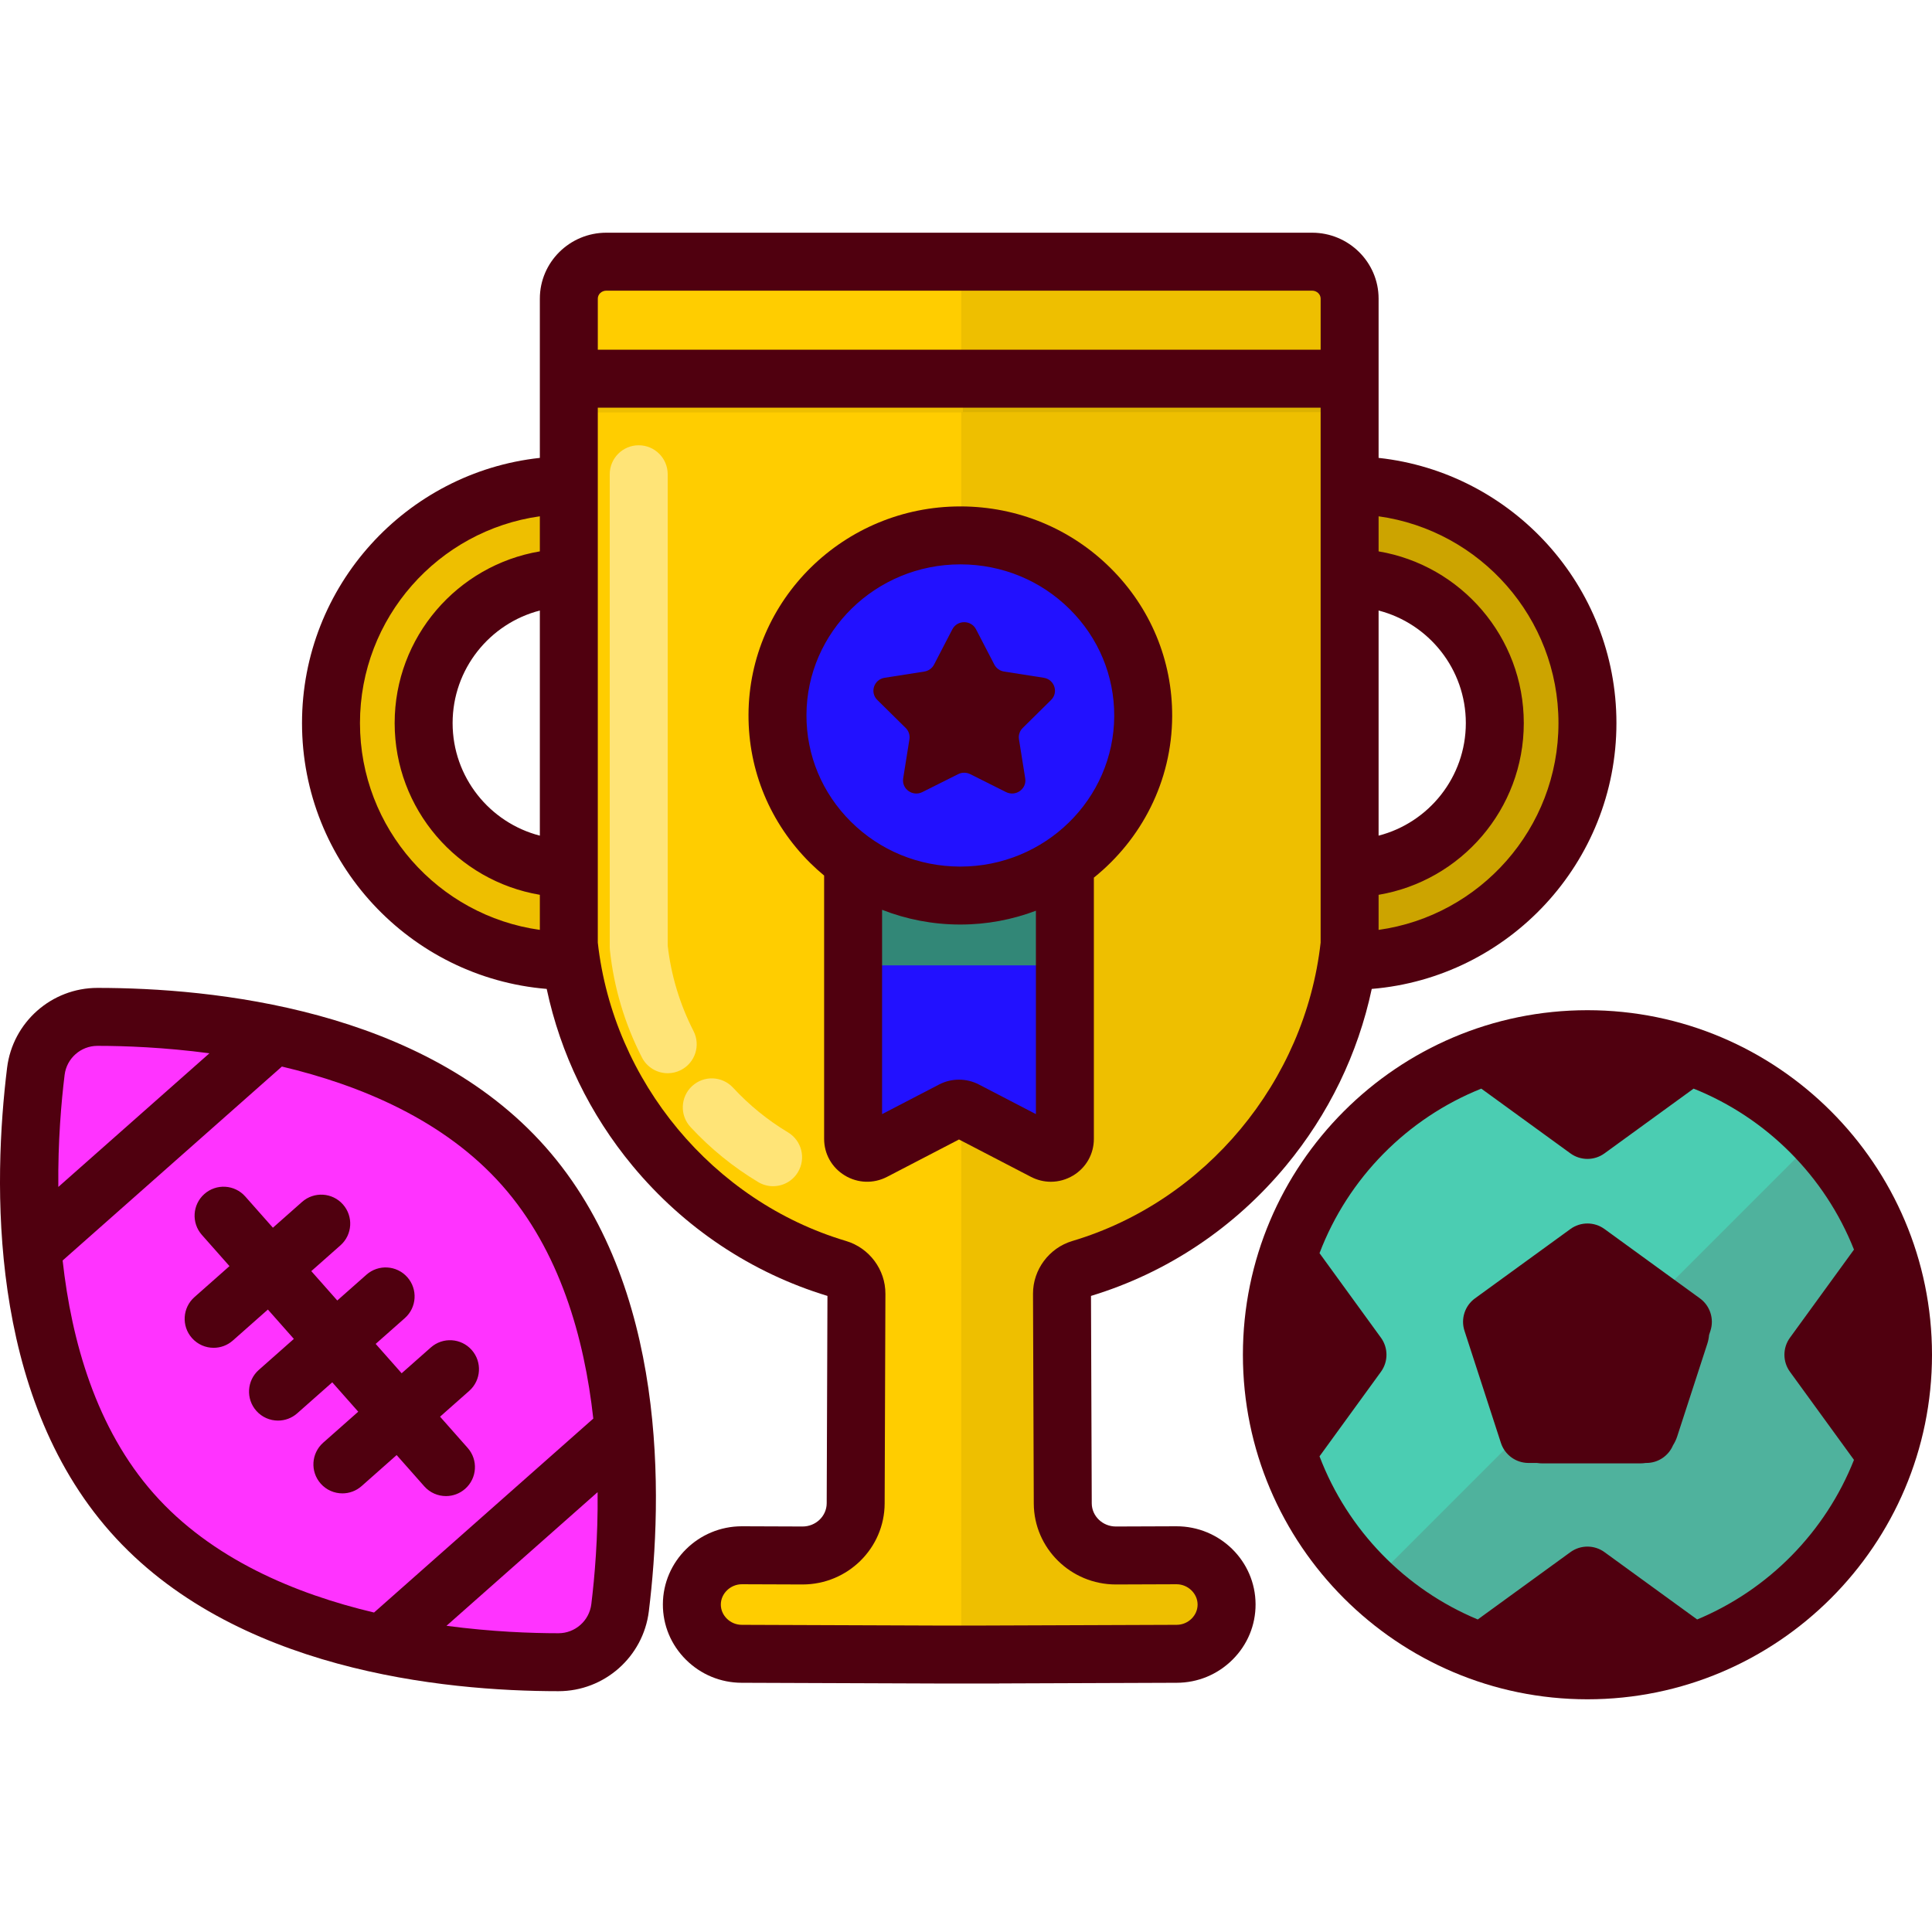
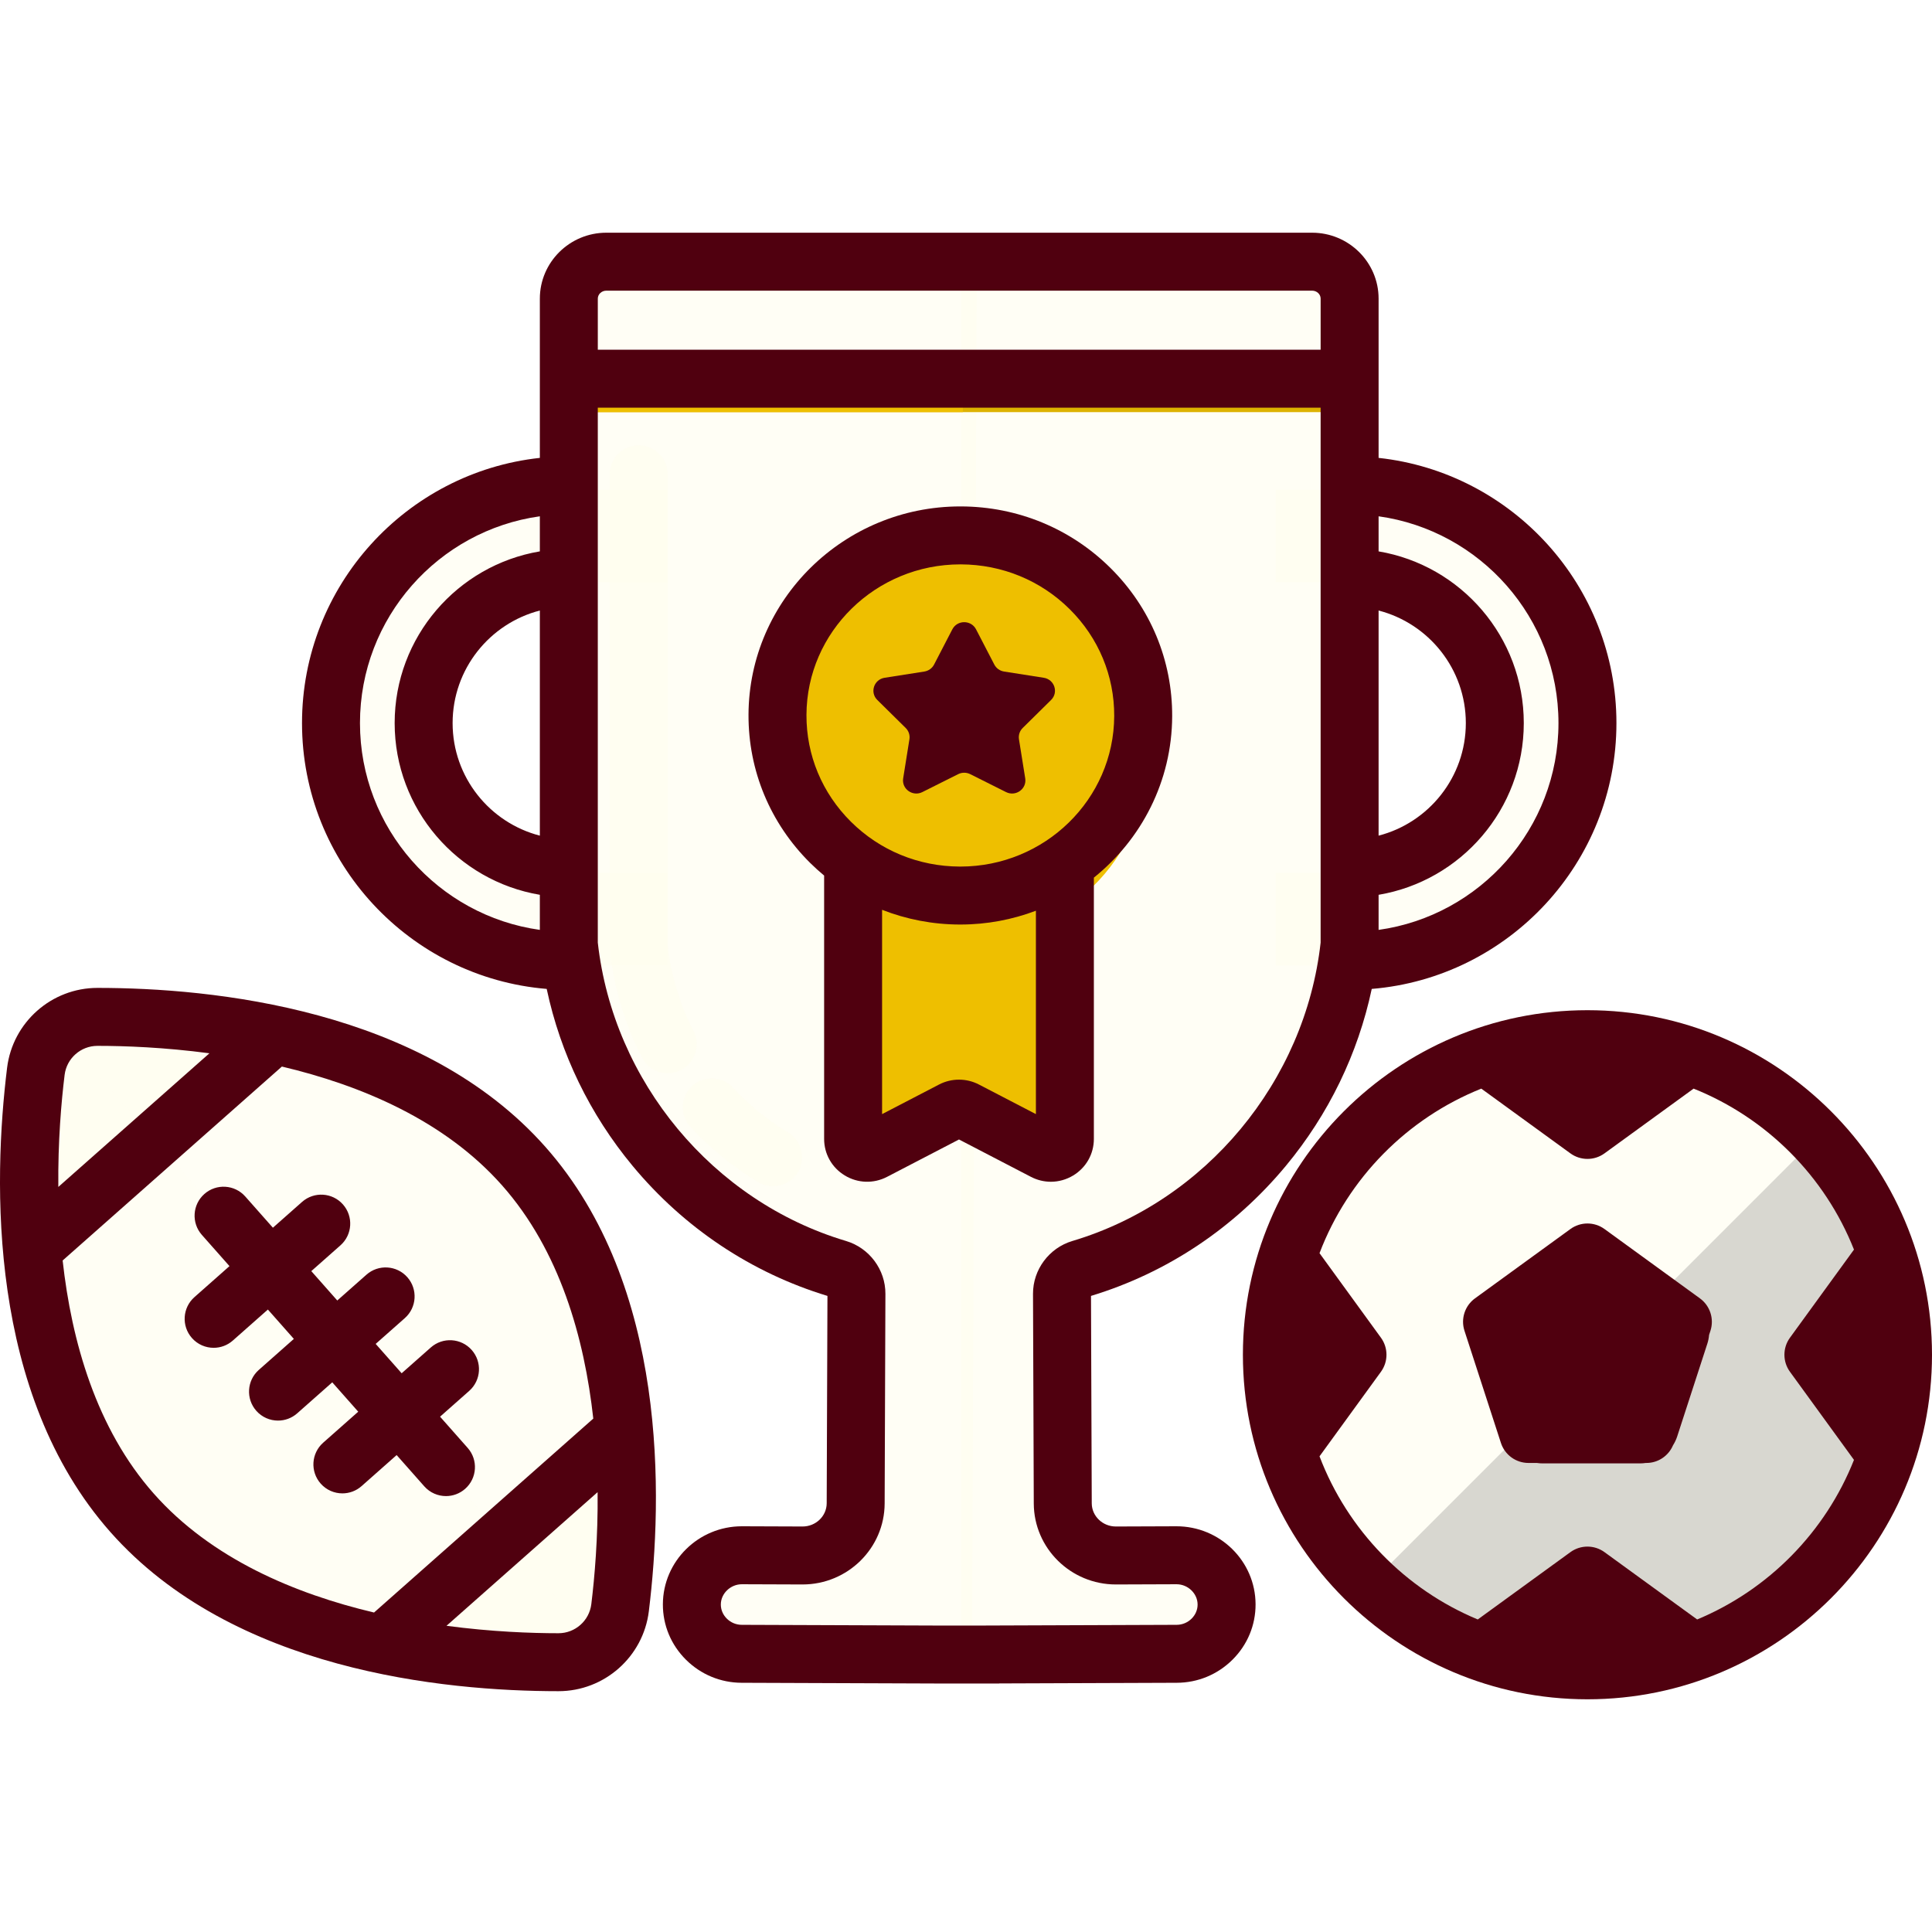
<svg xmlns="http://www.w3.org/2000/svg" version="1.1" id="Layer_1" x="0px" y="0px" viewBox="0 0 512.001 512.001" style="enable-background:new 0 0 512.001 512.001;" xml:space="preserve">
-   <path style="fill:#EEBF00;" d="M151.769,255.837c-34.809,0-63.028-28.219-63.028-63.028s28.219-63.028,63.028-63.028h25.188v24.55  h-25.188c-21.251,0-38.478,17.227-38.478,38.478s17.227,38.478,38.478,38.478h25.188v24.55H151.769z" />
-   <path style="fill:#CCA400;" d="M358.688,255.837c34.809,0,63.028-28.219,63.028-63.028s-28.219-63.028-63.028-63.028h-20.601v24.55  h20.601c21.251,0,38.478,17.227,38.478,38.478s-17.227,38.478-38.478,38.478h-20.601v24.55H358.688z" />
-   <path style="fill:#FFCD00;" d="M258.838,70.531h-7.221H161.71c-5.49,0-9.941,4.384-9.941,9.79v171.076  c4.334,40.438,32.787,74.553,71.28,86.02c2.949,0.879,4.952,3.574,4.941,6.608l-0.204,55.571  c-0.029,7.653-6.352,13.834-14.123,13.805l-15.982-0.058c-7.293-0.027-13.282,5.828-13.309,13.009l0,0  c-0.028,7.182,5.917,13.08,13.21,13.108l54.035,0.199h6.01L258.838,70.531z" />
-   <path style="fill:#FFE477;" d="M204.871,314.356c-1.344,0-2.707-0.353-3.944-1.095c-6.622-3.973-12.656-8.88-17.936-14.585  c-2.88-3.114-2.692-7.973,0.421-10.853c3.115-2.88,7.97-2.691,10.853,0.421c4.289,4.636,9.19,8.622,14.564,11.845  c3.637,2.182,4.817,6.899,2.635,10.536C210.025,313.026,207.48,314.356,204.871,314.356z M176.957,284.416  c-2.792,0-5.485-1.528-6.844-4.185c-4.564-8.926-7.417-18.49-8.482-28.426c-0.029-0.272-0.044-0.545-0.044-0.818V125.683  c0-4.241,3.437-7.68,7.68-7.68c4.242,0,7.68,3.438,7.68,7.68v124.882c0.897,7.919,3.198,15.547,6.843,22.675  c1.931,3.776,0.435,8.404-3.342,10.334C179.328,284.145,178.134,284.416,176.957,284.416z" />
+   <path style="fill:#fffeee99;" d="M151.769,255.837c-34.809,0-63.028-28.219-63.028-63.028s28.219-63.028,63.028-63.028h25.188v24.55  h-25.188c-21.251,0-38.478,17.227-38.478,38.478s17.227,38.478,38.478,38.478h25.188v24.55H151.769z" />
+   <path style="fill:#fffeee99;" d="M358.688,255.837c34.809,0,63.028-28.219,63.028-63.028s-28.219-63.028-63.028-63.028h-20.601v24.55  h20.601c21.251,0,38.478,17.227,38.478,38.478s-17.227,38.478-38.478,38.478h-20.601v24.55H358.688z" />
+   <path style="fill:#Fffeee99;" d="M258.838,70.531h-7.221H161.71c-5.49,0-9.941,4.384-9.941,9.79v171.076  c4.334,40.438,32.787,74.553,71.28,86.02c2.949,0.879,4.952,3.574,4.941,6.608l-0.204,55.571  c-0.029,7.653-6.352,13.834-14.123,13.805l-15.982-0.058c-7.293-0.027-13.282,5.828-13.309,13.009l0,0  c-0.028,7.182,5.917,13.08,13.21,13.108l54.035,0.199h6.01L258.838,70.531z" />
+   <path style="fill:#Fffeee99;" d="M204.871,314.356c-1.344,0-2.707-0.353-3.944-1.095c-6.622-3.973-12.656-8.88-17.936-14.585  c-2.88-3.114-2.692-7.973,0.421-10.853c3.115-2.88,7.97-2.691,10.853,0.421c4.289,4.636,9.19,8.622,14.564,11.845  c3.637,2.182,4.817,6.899,2.635,10.536C210.025,313.026,207.48,314.356,204.871,314.356z M176.957,284.416  c-2.792,0-5.485-1.528-6.844-4.185c-4.564-8.926-7.417-18.49-8.482-28.426c-0.029-0.272-0.044-0.545-0.044-0.818V125.683  c0-4.241,3.437-7.68,7.68-7.68c4.242,0,7.68,3.438,7.68,7.68v124.882c0.897,7.919,3.198,15.547,6.843,22.675  c1.931,3.776,0.435,8.404-3.342,10.334C179.328,284.145,178.134,284.416,176.957,284.416z" />
  <g>
-     <path style="fill:#EEBF00;" d="M254.742,439.657l58.131-0.199c7.293-0.027,13.238-5.925,13.21-13.108l0,0   c-0.028-7.182-6.017-13.036-13.309-13.009l-15.982,0.058c-7.771,0.029-14.094-6.152-14.123-13.805l-0.204-55.571   c-0.011-3.034,1.992-5.729,4.941-6.608c38.494-11.468,66.946-45.582,71.28-86.02V80.321c0-5.406-4.451-9.79-9.941-9.79h-94.004   L254.742,439.657z" />
+     <path style="fill:#fffeee99;" d="M254.742,439.657l58.131-0.199c7.293-0.027,13.238-5.925,13.21-13.108l0,0   c-0.028-7.182-6.017-13.036-13.309-13.009l-15.982,0.058c-7.771,0.029-14.094-6.152-14.123-13.805l-0.204-55.571   c-0.011-3.034,1.992-5.729,4.941-6.608c38.494-11.468,66.946-45.582,71.28-86.02V80.321c0-5.406-4.451-9.79-9.941-9.79h-94.004   L254.742,439.657z" />
    <path style="fill:#EEBF00;" d="M303.982,201.208c-0.1,26.356-21.877,47.642-48.64,47.544s-48.377-21.544-48.277-47.9   s21.877-47.642,48.64-47.544C282.468,153.406,304.082,174.852,303.982,201.208z" />
  </g>
  <g>
-     <path style="fill:#21f;" d="M302.602,191.805c-0.1,26.356-21.877,47.642-48.64,47.544c-26.763-0.098-48.377-21.544-48.277-47.9   s21.877-47.642,48.64-47.544C281.088,144.003,302.702,165.449,302.602,191.805z" />
-     <path style="fill:#21f;" d="M283.23,229.945v73.054c0,2.761-2.981,4.53-5.46,3.243l-20.866-10.84   c-1.086-0.564-2.387-0.564-3.473,0l-20.866,10.84c-2.479,1.288-5.46-0.482-5.46-3.243v-73.054" />
+     <path style="fill:#eebf00;" d="M302.602,191.805c-0.1,26.356-21.877,47.642-48.64,47.544c-26.763-0.098-48.377-21.544-48.277-47.9   s21.877-47.642,48.64-47.544C281.088,144.003,302.702,165.449,302.602,191.805z" />
+     <path style="fill:#eebf00;" d="M283.23,229.945v73.054c0,2.761-2.981,4.53-5.46,3.243l-20.866-10.84   c-1.086-0.564-2.387-0.564-3.473,0l-20.866,10.84c-2.479,1.288-5.46-0.482-5.46-3.243v-73.054" />
  </g>
-   <path style="fill:#f3f;" d="M139.851,310.255c31.113,35.174,28.679,91.128,25.5,116.989c-1.015,8.254-8.008,14.441-16.325,14.44  c-26.055-0.001-81.889-4.416-113.002-39.59s-28.68-91.127-25.5-116.988c1.015-8.254,8.008-14.441,16.325-14.44  C52.905,270.667,108.739,275.081,139.851,310.255z" />
+   <path style="fill:#fffeee99;" d="M139.851,310.255c31.113,35.174,28.679,91.128,25.5,116.989c-1.015,8.254-8.008,14.441-16.325,14.44  c-26.055-0.001-81.889-4.416-113.002-39.59s-28.68-91.127-25.5-116.988c1.015-8.254,8.008-14.441,16.325-14.44  C52.905,270.667,108.739,275.081,139.851,310.255z" />
  <g style="opacity:0.29;">
-     <path style="fill:#f3f;" d="M159.927,437.559c-2.915,2.578-6.743,4.124-10.9,4.124c-26.055-0.001-81.889-4.416-113.002-39.59   s-28.68-91.127-25.5-116.988c0.547-4.448,2.83-8.296,6.122-10.899L159.927,437.559z" />
+     <path style="fill:#fffeee99;" d="M159.927,437.559c-2.915,2.578-6.743,4.124-10.9,4.124c-26.055-0.001-81.889-4.416-113.002-39.59   s-28.68-91.127-25.5-116.988c0.547-4.448,2.83-8.296,6.122-10.899L159.927,437.559z" />
  </g>
  <rect x="152.03" y="93.86" style="fill:#DDB200;" width="207.09" height="15.359" />
-   <circle style="fill:#4BCDB2;" cx="421.71" cy="360.2" r="83.63" />
+   <circle style="fill:#fffeee99;" cx="421.71" cy="360.2" r="83.63" />
  <g style="opacity:0.24;">
    <path style="fill:#5D5D5D;" d="M481.326,301.549c32.659,32.659,32.659,85.61,0,118.269s-85.61,32.659-118.269,0L481.326,301.549z" />
  </g>
  <rect x="152.03" y="93.86" style="fill:#EEBF00;" width="103.14" height="15.359" />
-   <rect x="227.1" y="232.6" style="fill:#328777;" width="56.12" height="23.23" />
+   <rect x="227.1" y="232.6" style="fill:#eebf00;" width="56.12" height="23.23" />
  <g>
-     <path style="fill:#f3f;" d="M26.848,270.666c-8.317,0-15.31,6.186-16.325,14.44c-1.393,11.327-2.641,28.427-0.992,47.026   l64.111-56.709C55.386,271.514,38.261,270.666,26.848,270.666z" />
-     <path style="fill:#f3f;" d="M102.231,436.928c18.258,3.907,35.383,4.755,46.794,4.756c8.317,0,15.31-6.186,16.325-14.44   c1.393-11.327,2.642-28.427,0.992-47.025L102.231,436.928z" />
+     <path style="fill:#fffeee99;" d="M26.848,270.666c-8.317,0-15.31,6.186-16.325,14.44c-1.393,11.327-2.641,28.427-0.992,47.026   l64.111-56.709C55.386,271.514,38.261,270.666,26.848,270.666z" />
+     <path style="fill:#fffeee99;" d="M102.231,436.928c18.258,3.907,35.383,4.755,46.794,4.756c8.317,0,15.31-6.186,16.325-14.44   c1.393-11.327,2.642-28.427,0.992-47.025L102.231,436.928z" />
  </g>
  <g>
    <path style="fill:#50000F;" d="M105.115,385.61l7.32,8.276c1.516,1.716,3.631,2.592,5.755,2.592c1.808,0,3.624-0.635,5.085-1.927   c3.177-2.811,3.475-7.663,0.664-10.841l-7.319-8.275l7.724-6.833c3.177-2.81,3.475-7.663,0.664-10.841   c-2.809-3.175-7.662-3.475-10.84-0.664l-7.725,6.833l-6.884-7.782l7.724-6.832c3.177-2.81,3.475-7.663,0.664-10.841   c-2.809-3.176-7.661-3.475-10.84-0.664l-7.725,6.833l-6.884-7.783l7.724-6.832c3.177-2.81,3.475-7.663,0.664-10.841   c-2.809-3.176-7.661-3.475-10.84-0.664l-7.725,6.833L65,317.084c-2.808-3.176-7.662-3.475-10.84-0.664   c-3.177,2.811-3.475,7.663-0.664,10.841l7.319,8.275l-9.287,8.215c-3.177,2.81-3.475,7.663-0.664,10.841   c1.516,1.715,3.631,2.592,5.755,2.592c1.808,0,3.624-0.635,5.085-1.927l9.287-8.215l6.884,7.783l-9.287,8.215   c-3.177,2.81-3.475,7.663-0.664,10.841c1.516,1.715,3.631,2.592,5.755,2.592c1.808,0,3.624-0.635,5.085-1.927l9.287-8.215   l6.884,7.783l-9.287,8.214c-3.177,2.81-3.475,7.663-0.664,10.841c1.516,1.715,3.631,2.592,5.755,2.592   c1.808,0,3.624-0.635,5.085-1.927L105.115,385.61z" />
    <path style="fill:#50000F;" d="M240.02,192.922c0.797,0.785,1.163,1.898,0.988,2.995l-1.657,10.356   c-0.448,2.802,2.517,4.923,5.084,3.638l9.489-4.752c1.005-0.503,2.193-0.503,3.198,0l9.489,4.752   c2.567,1.285,5.532-0.837,5.084-3.638l-1.657-10.356c-0.175-1.097,0.191-2.21,0.988-2.995l7.521-7.42   c2.035-2.007,0.902-5.44-1.941-5.886l-10.513-1.649c-1.113-0.175-2.075-0.862-2.588-1.851l-4.841-9.337   c-1.31-2.526-4.974-2.526-6.284,0l-4.84,9.337c-0.513,0.989-1.475,1.676-2.588,1.851l-10.513,1.649   c-2.845,0.446-3.977,3.879-1.941,5.886L240.02,192.922z" />
    <path style="fill:#50000F;" d="M311.722,404.481l-15.981,0.058c-0.009,0-0.016,0-0.025,0c-3.513,0-6.378-2.755-6.39-6.153   l-0.201-54.955c20.15-6.12,37.987-18.018,51.617-34.435c11.374-13.7,19.133-29.75,22.785-46.922   c36.254-2.993,64.845-33.433,64.845-70.445c0-36.393-27.639-66.443-63.029-70.284V79.14c0-9.633-7.905-17.47-17.62-17.47h-89.908   h-97.129c-9.715,0-17.62,7.836-17.62,17.47v42.204c-35.389,3.841-63.029,33.891-63.029,70.284   c0,37.012,28.591,67.453,64.845,70.445c3.652,17.173,11.412,33.222,22.785,46.922c13.63,16.417,31.466,28.315,51.617,34.435   l-0.201,54.954c-0.013,3.398-2.878,6.154-6.39,6.154c-0.008,0-0.017,0-0.025,0l-15.981-0.058c-0.026,0-0.052,0-0.079,0   c-11.509,0-20.895,9.252-20.938,20.66c-0.021,5.548,2.156,10.774,6.13,14.718c3.944,3.911,9.175,6.078,14.732,6.098l54.062,0.199   h14.201v-0.026l47.082-0.173c5.557-0.02,10.787-2.186,14.732-6.098c3.974-3.943,6.152-9.17,6.13-14.718   C332.696,413.706,323.289,404.452,311.722,404.481z M365.342,161.798c13.279,3.421,23.119,15.497,23.119,29.829   s-9.84,26.408-23.119,29.829V161.798z M413.012,191.627c0,27.913-20.774,51.052-47.67,54.804v-9.297   c21.808-3.669,38.478-22.672,38.478-45.506s-16.671-41.838-38.478-45.506v-9.297C392.238,140.575,413.012,163.715,413.012,191.627z    M160.686,77.029h97.129h89.908c1.247,0,2.261,0.947,2.261,2.11v13.539H158.425V79.14   C158.425,77.976,159.438,77.029,160.686,77.029z M143.066,221.456c-13.279-3.421-23.119-15.497-23.119-29.829   s9.84-26.409,23.119-29.829V221.456z M95.396,191.627c0-27.913,20.774-51.052,47.67-54.804v9.297   c-21.808,3.669-38.478,22.672-38.478,45.506s16.671,41.838,38.478,45.506v9.297C116.169,242.679,95.396,219.54,95.396,191.627z    M315.79,428.956c-1.061,1.054-2.471,1.636-3.969,1.642l-54.034,0.199h-7.166l-54.035-0.199c-1.498-0.005-2.908-0.589-3.969-1.642   c-1.031-1.023-1.595-2.356-1.59-3.756c0.011-2.909,2.564-5.358,5.581-5.358c0.007,0,0.014,0,0.021,0l15.981,0.058   c0.028,0,0.054,0,0.082,0c11.955-0.001,21.704-9.609,21.749-21.457l0.203-55.569c0.025-6.405-4.263-12.161-10.427-13.997   c-35.287-10.513-61.682-42.261-65.794-79.08v-141.76h191.558v141.76c-4.112,36.818-30.507,68.567-65.794,79.08   c-6.164,1.836-10.451,7.593-10.427,13.995l0.203,55.572c0.045,11.848,9.793,21.456,21.749,21.456c0.027,0,0.055,0,0.082,0   l15.981-0.058c0.007,0,0.014,0,0.021,0c3.016,0,5.569,2.449,5.581,5.358C317.385,426.6,316.82,427.933,315.79,428.956z" />
    <path style="fill:#50000F;" d="M284.426,311.502c3.419-2.077,5.46-5.696,5.46-9.683v-69.237   c12.599-10.123,20.687-25.519,20.753-42.765c0.056-14.821-5.745-28.77-16.336-39.278c-10.56-10.476-24.62-16.277-39.593-16.332   c-0.072,0-0.14,0-0.212,0c-30.856,0-56.019,24.718-56.135,55.195c-0.056,14.821,5.745,28.77,16.335,39.278   c1.19,1.181,2.43,2.293,3.705,3.352v69.786c0,3.986,2.041,7.606,5.461,9.684c3.445,2.093,7.639,2.233,11.218,0.375l19.063-9.903   l19.063,9.903c1.673,0.869,3.479,1.301,5.283,1.301C280.543,313.177,282.591,312.616,284.426,311.502z M213.721,189.459   c0.084-22.03,18.361-39.894,40.777-39.894c0.051,0,0.104,0,0.155,0c10.914,0.04,21.153,4.258,28.83,11.876   c7.647,7.586,11.836,17.643,11.796,28.316c-0.084,22.03-18.36,39.894-40.776,39.894c-0.051,0-0.105,0-0.156,0   c-10.914-0.04-21.154-4.258-28.831-11.876C217.869,210.189,213.68,200.134,213.721,189.459z M259.422,287.407   c-3.303-1.716-7.25-1.717-10.555-0.001l-15.106,7.848v-54.146c6.45,2.528,13.383,3.877,20.53,3.903c0.072,0,0.141,0,0.212,0   c7.051,0,13.798-1.303,20.023-3.659v53.901L259.422,287.407z" />
    <path style="fill:#50000F;" d="M25.825,261.804L25.825,261.804c-12.168,0-22.463,9.107-23.948,21.182   c-3.711,30.19-5.09,86.318,27.37,123.015c32.46,36.696,88.336,42.178,118.755,42.181c12.168,0,22.463-9.107,23.948-21.183   c3.711-30.191,5.09-86.318-27.37-123.014C112.118,267.288,56.243,261.805,25.825,261.804z M17.123,284.862   c0.539-4.389,4.281-7.698,8.703-7.698c7.165,0,17.699,0.376,29.673,1.969l-40.043,35.419   C15.335,302.475,16.248,291.972,17.123,284.862z M40.753,395.825c-15.271-17.264-21.788-40.391-24.152-61.781l58.104-51.396   c20.941,4.958,43.099,14.248,58.37,31.513c0.001,0,0.001,0,0.001,0c15.271,17.264,21.788,40.391,24.152,61.78l-58.104,51.396   C78.182,422.38,56.024,413.09,40.753,395.825z M156.705,425.125c-0.539,4.389-4.281,7.698-8.703,7.698   c-7.165,0-17.7-0.376-29.673-1.969l40.044-35.42C158.492,407.512,157.579,418.014,156.705,425.125z" />
    <path style="fill:#50000F;" d="M420.692,267.713c-50.349,0-91.31,40.961-91.31,91.309s40.961,91.309,91.31,91.309   c50.348,0,91.309-40.961,91.309-91.309C512,308.674,471.039,267.713,420.692,267.713z M449.764,429.176l-24.558-17.843   c-2.692-1.956-6.336-1.956-9.027,0l-24.559,17.843c-19.244-8.004-34.503-23.703-41.933-43.236l16.278-22.404   c1.956-2.691,1.956-6.336,0-9.027l-16.278-22.404c7.55-19.848,23.188-35.727,42.873-43.607l23.619,17.16   c1.345,0.978,2.93,1.466,4.514,1.466s3.168-0.489,4.514-1.467l23.618-17.16c19.369,7.754,34.816,23.256,42.499,42.661   l-16.966,23.351c-1.956,2.691-1.956,6.336,0,9.027l16.966,23.351C483.764,405.978,468.695,421.301,449.764,429.176z" />
    <path style="fill:#50000F;" d="M450.493,344.078l-25.287-18.373c-2.692-1.956-6.336-1.956-9.027,0l-25.288,18.373   c-2.692,1.956-3.818,5.422-2.79,8.587l9.66,29.728c1.028,3.164,3.977,5.306,7.304,5.306h2.222c0.498,0.074,1.004,0.116,1.517,0.116   h25.828c0.514,0,1.02-0.043,1.517-0.116h0.175c3.105,0,5.858-1.878,7.051-4.698c0.456-0.72,0.83-1.501,1.103-2.339l7.981-24.564   c0.249-0.766,0.4-1.545,0.467-2.323l0.361-1.111C454.311,349.5,453.185,346.032,450.493,344.078z" />
  </g>
  <g>
</g>
  <g>
</g>
  <g>
</g>
  <g>
</g>
  <g>
</g>
  <g>
</g>
  <g>
</g>
  <g>
</g>
  <g>
</g>
  <g>
</g>
  <g>
</g>
  <g>
</g>
  <g>
</g>
  <g>
</g>
  <g>
</g>
</svg>
